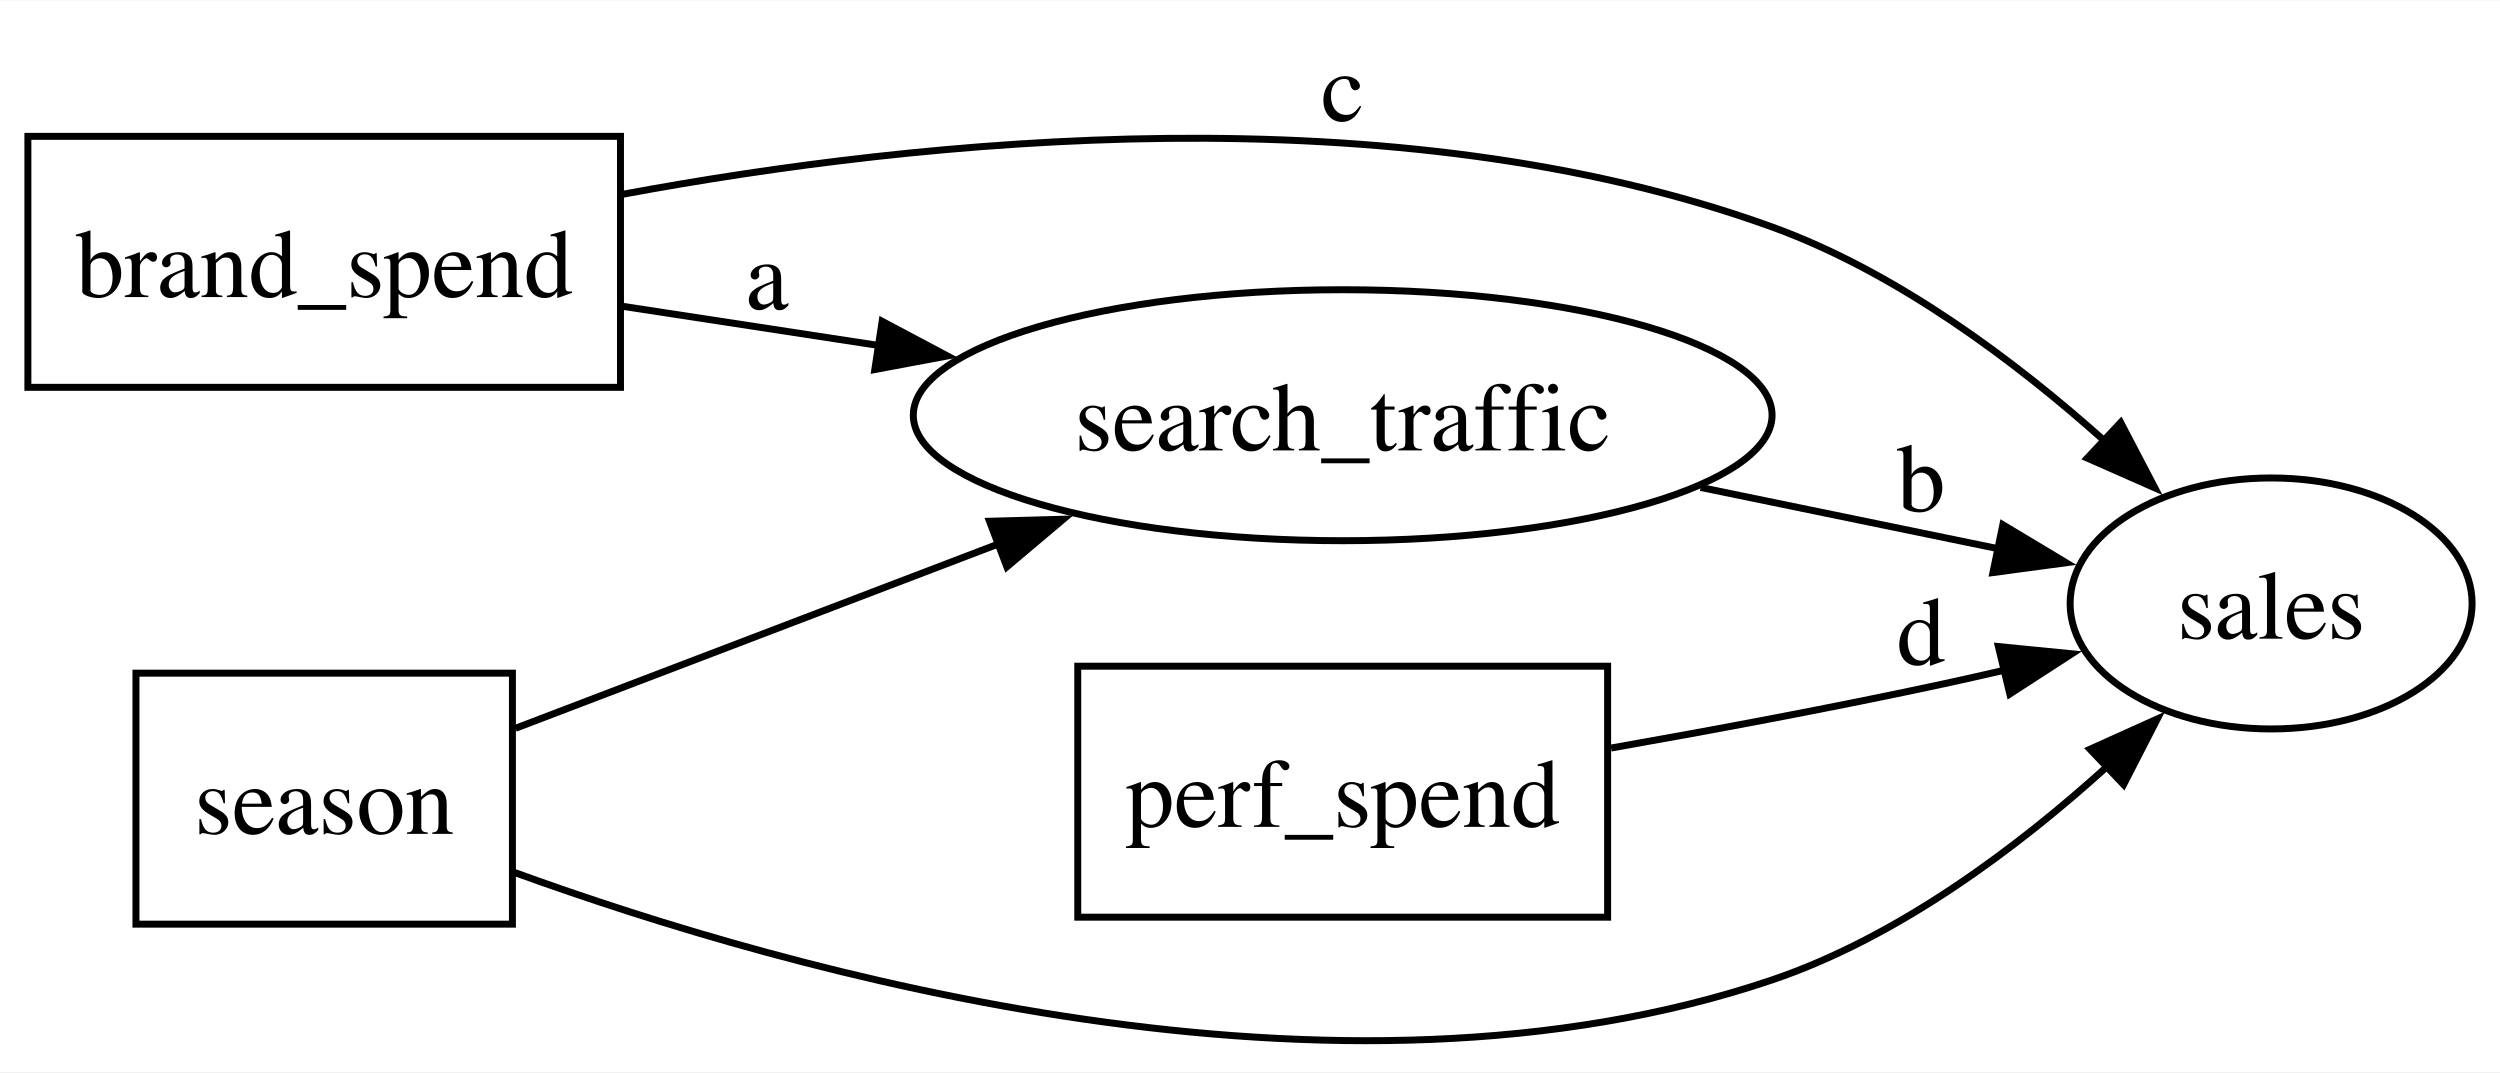
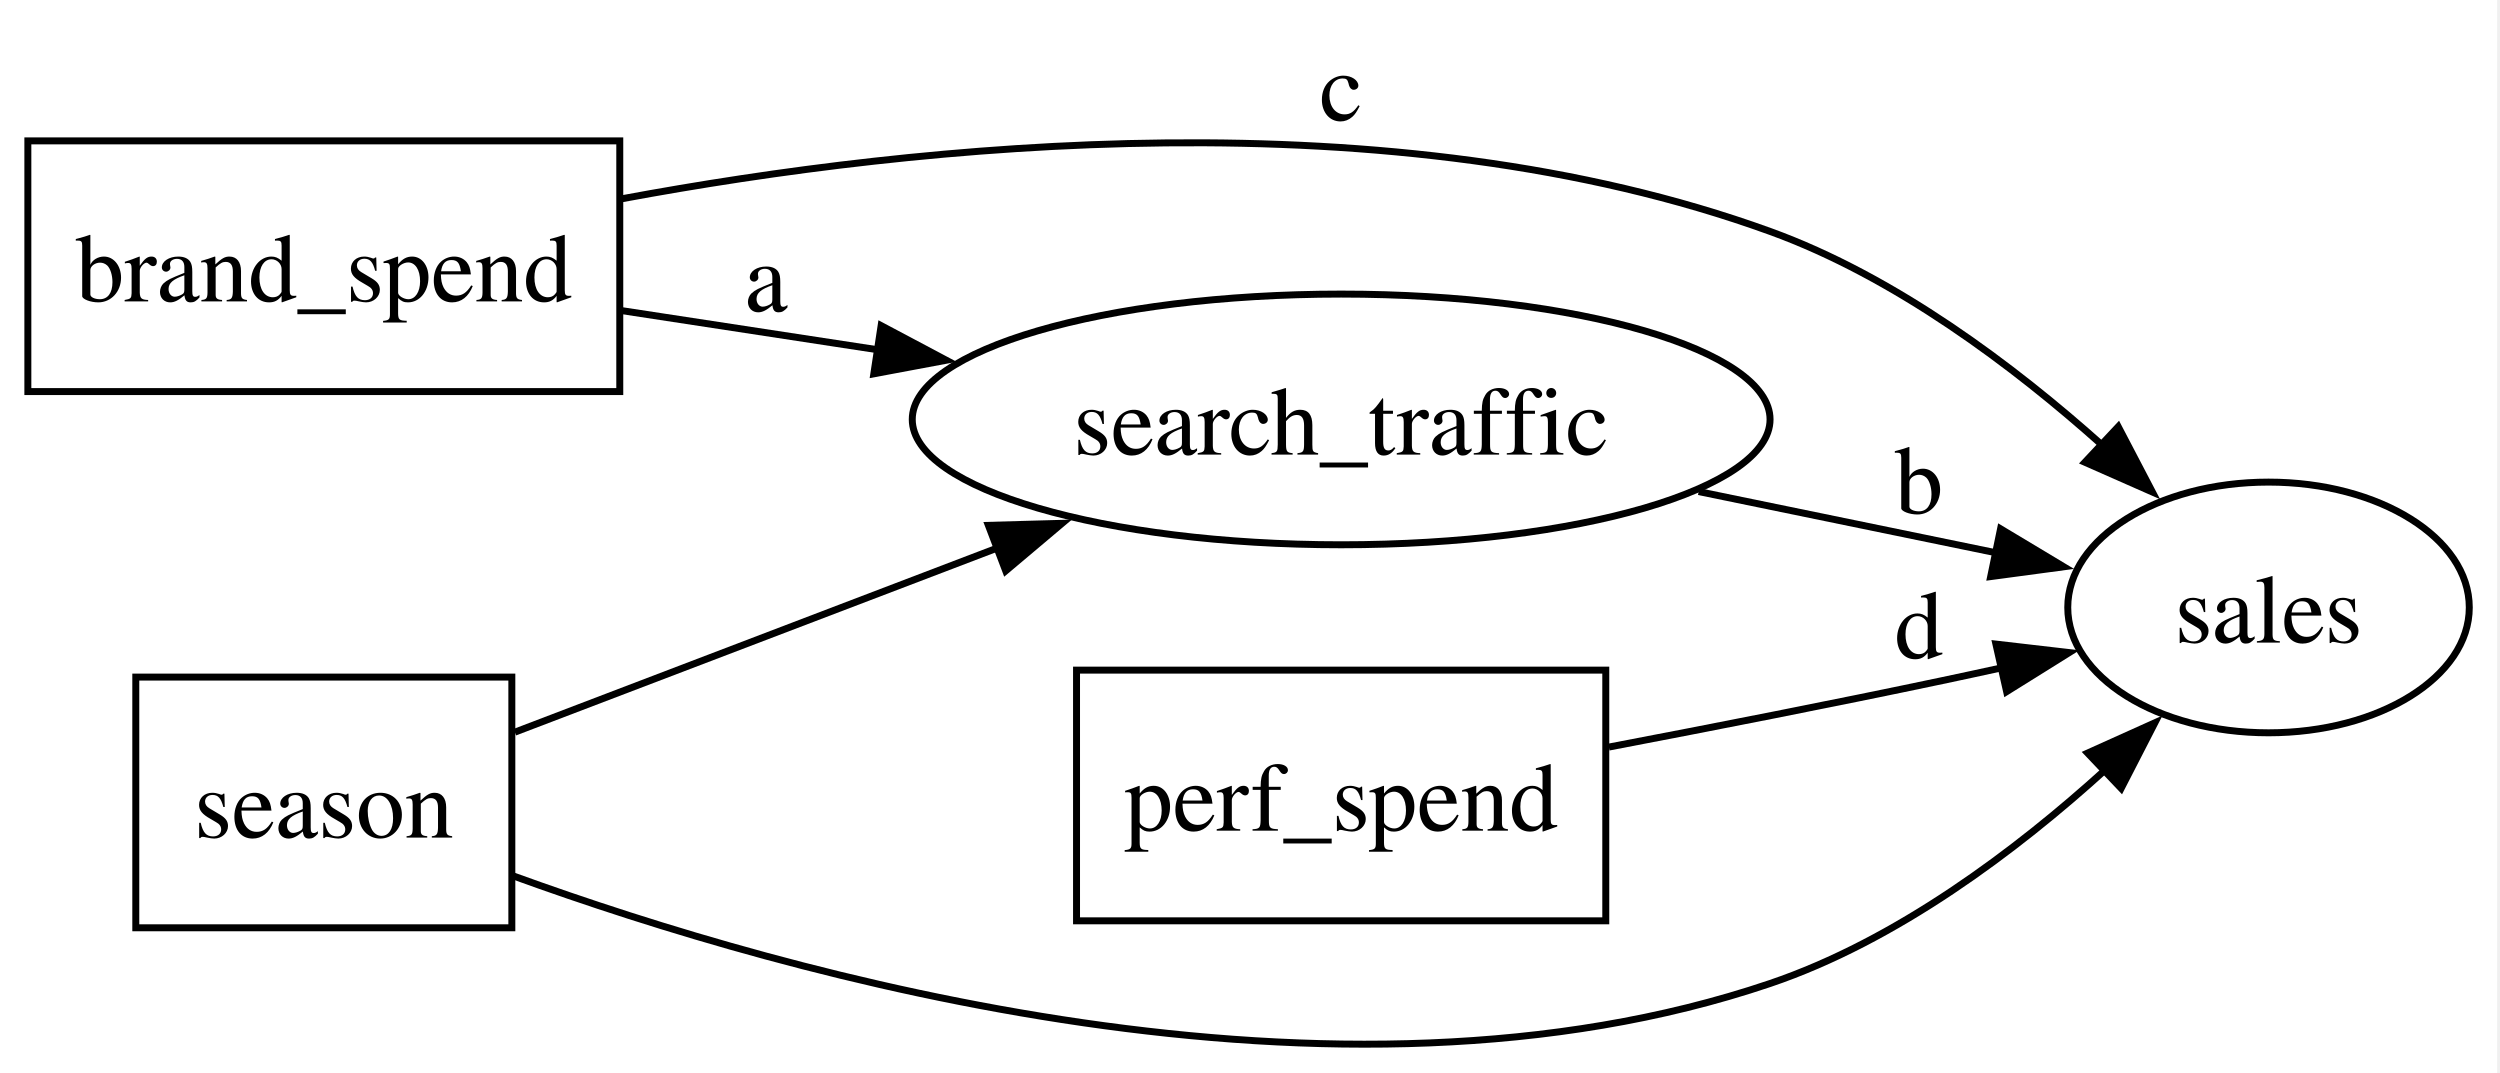
- <svg xmlns="http://www.w3.org/2000/svg" width="359pt" height="154pt" viewBox="0.00 0.00 358.59 153.71">
-   <g id="graph0" class="graph" transform="scale(1 1) rotate(0) translate(4 149.71)">
-     <polygon fill="white" stroke="none" points="-4,4 -4,-149.71 354.59,-149.71 354.59,4 -4,4" />
+ <svg xmlns="http://www.w3.org/2000/svg" width="359pt" height="154pt" viewBox="0.00 0.00 359.00 154.00">
+   <g id="graph0" class="graph" transform="scale(1 1) rotate(0) translate(4 150.44)">
+     <polygon fill="white" stroke="none" points="-4,4 -4,-150.44 354.59,-150.44 354.59,4 -4,4" />
    <g id="node1" class="node">
      <polygon fill="none" stroke="black" points="85,-130.21 0,-130.21 0,-94.21 85,-94.21 85,-130.21" />
-       <text text-anchor="middle" x="42.5" y="-107.16" font-family="Times,serif" font-size="14.00">brand_spend</text>
+       <text xml:space="preserve" text-anchor="middle" x="42.5" y="-107.16" font-family="Times,serif" font-size="14.00">brand_spend</text>
    </g>
    <g id="node4" class="node">
      <ellipse fill="none" stroke="black" cx="188.59" cy="-90.21" rx="61.59" ry="18" />
-       <text text-anchor="middle" x="188.59" y="-85.16" font-family="Times,serif" font-size="14.00">search_traffic</text>
+       <text xml:space="preserve" text-anchor="middle" x="188.59" y="-85.16" font-family="Times,serif" font-size="14.00">search_traffic</text>
    </g>
    <g id="edge1" class="edge">
      <path fill="none" stroke="black" d="M85.18,-105.85C96.81,-104.07 109.74,-102.1 122.39,-100.16" />
      <polygon fill="black" stroke="black" points="122.53,-103.68 131.89,-98.71 121.48,-96.76 122.53,-103.68" />
-       <text text-anchor="middle" x="106" y="-105.41" font-family="Times,serif" font-size="14.00">a</text>
+       <text xml:space="preserve" text-anchor="middle" x="106" y="-105.73" font-family="Times,serif" font-size="14.00">a</text>
    </g>
    <g id="node5" class="node">
      <ellipse fill="none" stroke="black" cx="321.76" cy="-63.21" rx="28.83" ry="18" />
-       <text text-anchor="middle" x="321.76" y="-58.16" font-family="Times,serif" font-size="14.00">sales</text>
+       <text xml:space="preserve" text-anchor="middle" x="321.76" y="-58.16" font-family="Times,serif" font-size="14.00">sales</text>
    </g>
    <g id="edge4" class="edge">
      <path fill="none" stroke="black" d="M85.32,-121.9C128.11,-129.85 195.85,-136.9 250.18,-117.21 268.09,-110.72 285.15,-97.92 298,-86.41" />
      <polygon fill="black" stroke="black" points="300.18,-89.17 305.09,-79.78 295.39,-84.06 300.18,-89.17" />
-       <text text-anchor="middle" x="188.59" y="-132.41" font-family="Times,serif" font-size="14.00">c</text>
+       <text xml:space="preserve" text-anchor="middle" x="188.59" y="-133.14" font-family="Times,serif" font-size="14.00">c</text>
    </g>
    <g id="node2" class="node">
      <polygon fill="none" stroke="black" points="69.5,-53.21 15.5,-53.21 15.5,-17.21 69.5,-17.21 69.5,-53.21" />
-       <text text-anchor="middle" x="42.5" y="-30.16" font-family="Times,serif" font-size="14.00">season</text>
+       <text xml:space="preserve" text-anchor="middle" x="42.5" y="-30.16" font-family="Times,serif" font-size="14.00">season</text>
    </g>
    <g id="edge2" class="edge">
      <path fill="none" stroke="black" d="M69.93,-45.3C89.29,-52.69 116.11,-62.92 139.25,-71.76" />
      <polygon fill="black" stroke="black" points="137.93,-75 148.52,-75.29 140.42,-68.46 137.93,-75" />
    </g>
    <g id="edge6" class="edge">
      <path fill="none" stroke="black" d="M69.7,-24.66C109.67,-10.14 187.83,11.9 250.18,-9.21 268.34,-15.36 285.51,-28.27 298.36,-39.93" />
      <polygon fill="black" stroke="black" points="295.78,-42.3 305.44,-46.65 300.6,-37.23 295.78,-42.3" />
    </g>
    <g id="node3" class="node">
      <polygon fill="none" stroke="black" points="226.59,-54.21 150.59,-54.21 150.59,-18.21 226.59,-18.21 226.59,-54.21" />
-       <text text-anchor="middle" x="188.59" y="-31.16" font-family="Times,serif" font-size="14.00">perf_spend</text>
+       <text xml:space="preserve" text-anchor="middle" x="188.59" y="-31.16" font-family="Times,serif" font-size="14.00">perf_spend</text>
    </g>
    <g id="edge5" class="edge">
-       <path fill="none" stroke="black" d="M227.08,-42.47C242.01,-45.1 259.32,-48.34 274.93,-51.71 277.73,-52.32 280.63,-52.97 283.54,-53.65" />
-       <polygon fill="black" stroke="black" points="282.64,-57.03 293.18,-55.99 284.28,-50.23 282.64,-57.03" />
-       <text text-anchor="middle" x="271.55" y="-54.41" font-family="Times,serif" font-size="14.00">d</text>
+       <path fill="none" stroke="black" d="M227.03,-43.16C241.95,-46.01 259.27,-49.4 274.93,-52.71 277.72,-53.3 280.61,-53.92 283.51,-54.56" />
+       <polygon fill="black" stroke="black" points="282.61,-57.95 293.14,-56.73 284.15,-51.12 282.61,-57.95" />
+       <text xml:space="preserve" text-anchor="middle" x="271.55" y="-55.91" font-family="Times,serif" font-size="14.00">d</text>
    </g>
    <g id="edge3" class="edge">
      <path fill="none" stroke="black" d="M239.93,-79.85C254.12,-76.93 269.32,-73.8 282.67,-71.05" />
      <polygon fill="black" stroke="black" points="283.28,-74.5 292.36,-69.05 281.86,-67.64 283.28,-74.5" />
-       <text text-anchor="middle" x="271.55" y="-76.41" font-family="Times,serif" font-size="14.00">b</text>
+       <text xml:space="preserve" text-anchor="middle" x="271.55" y="-76.7" font-family="Times,serif" font-size="14.00">b</text>
    </g>
  </g>
</svg>
